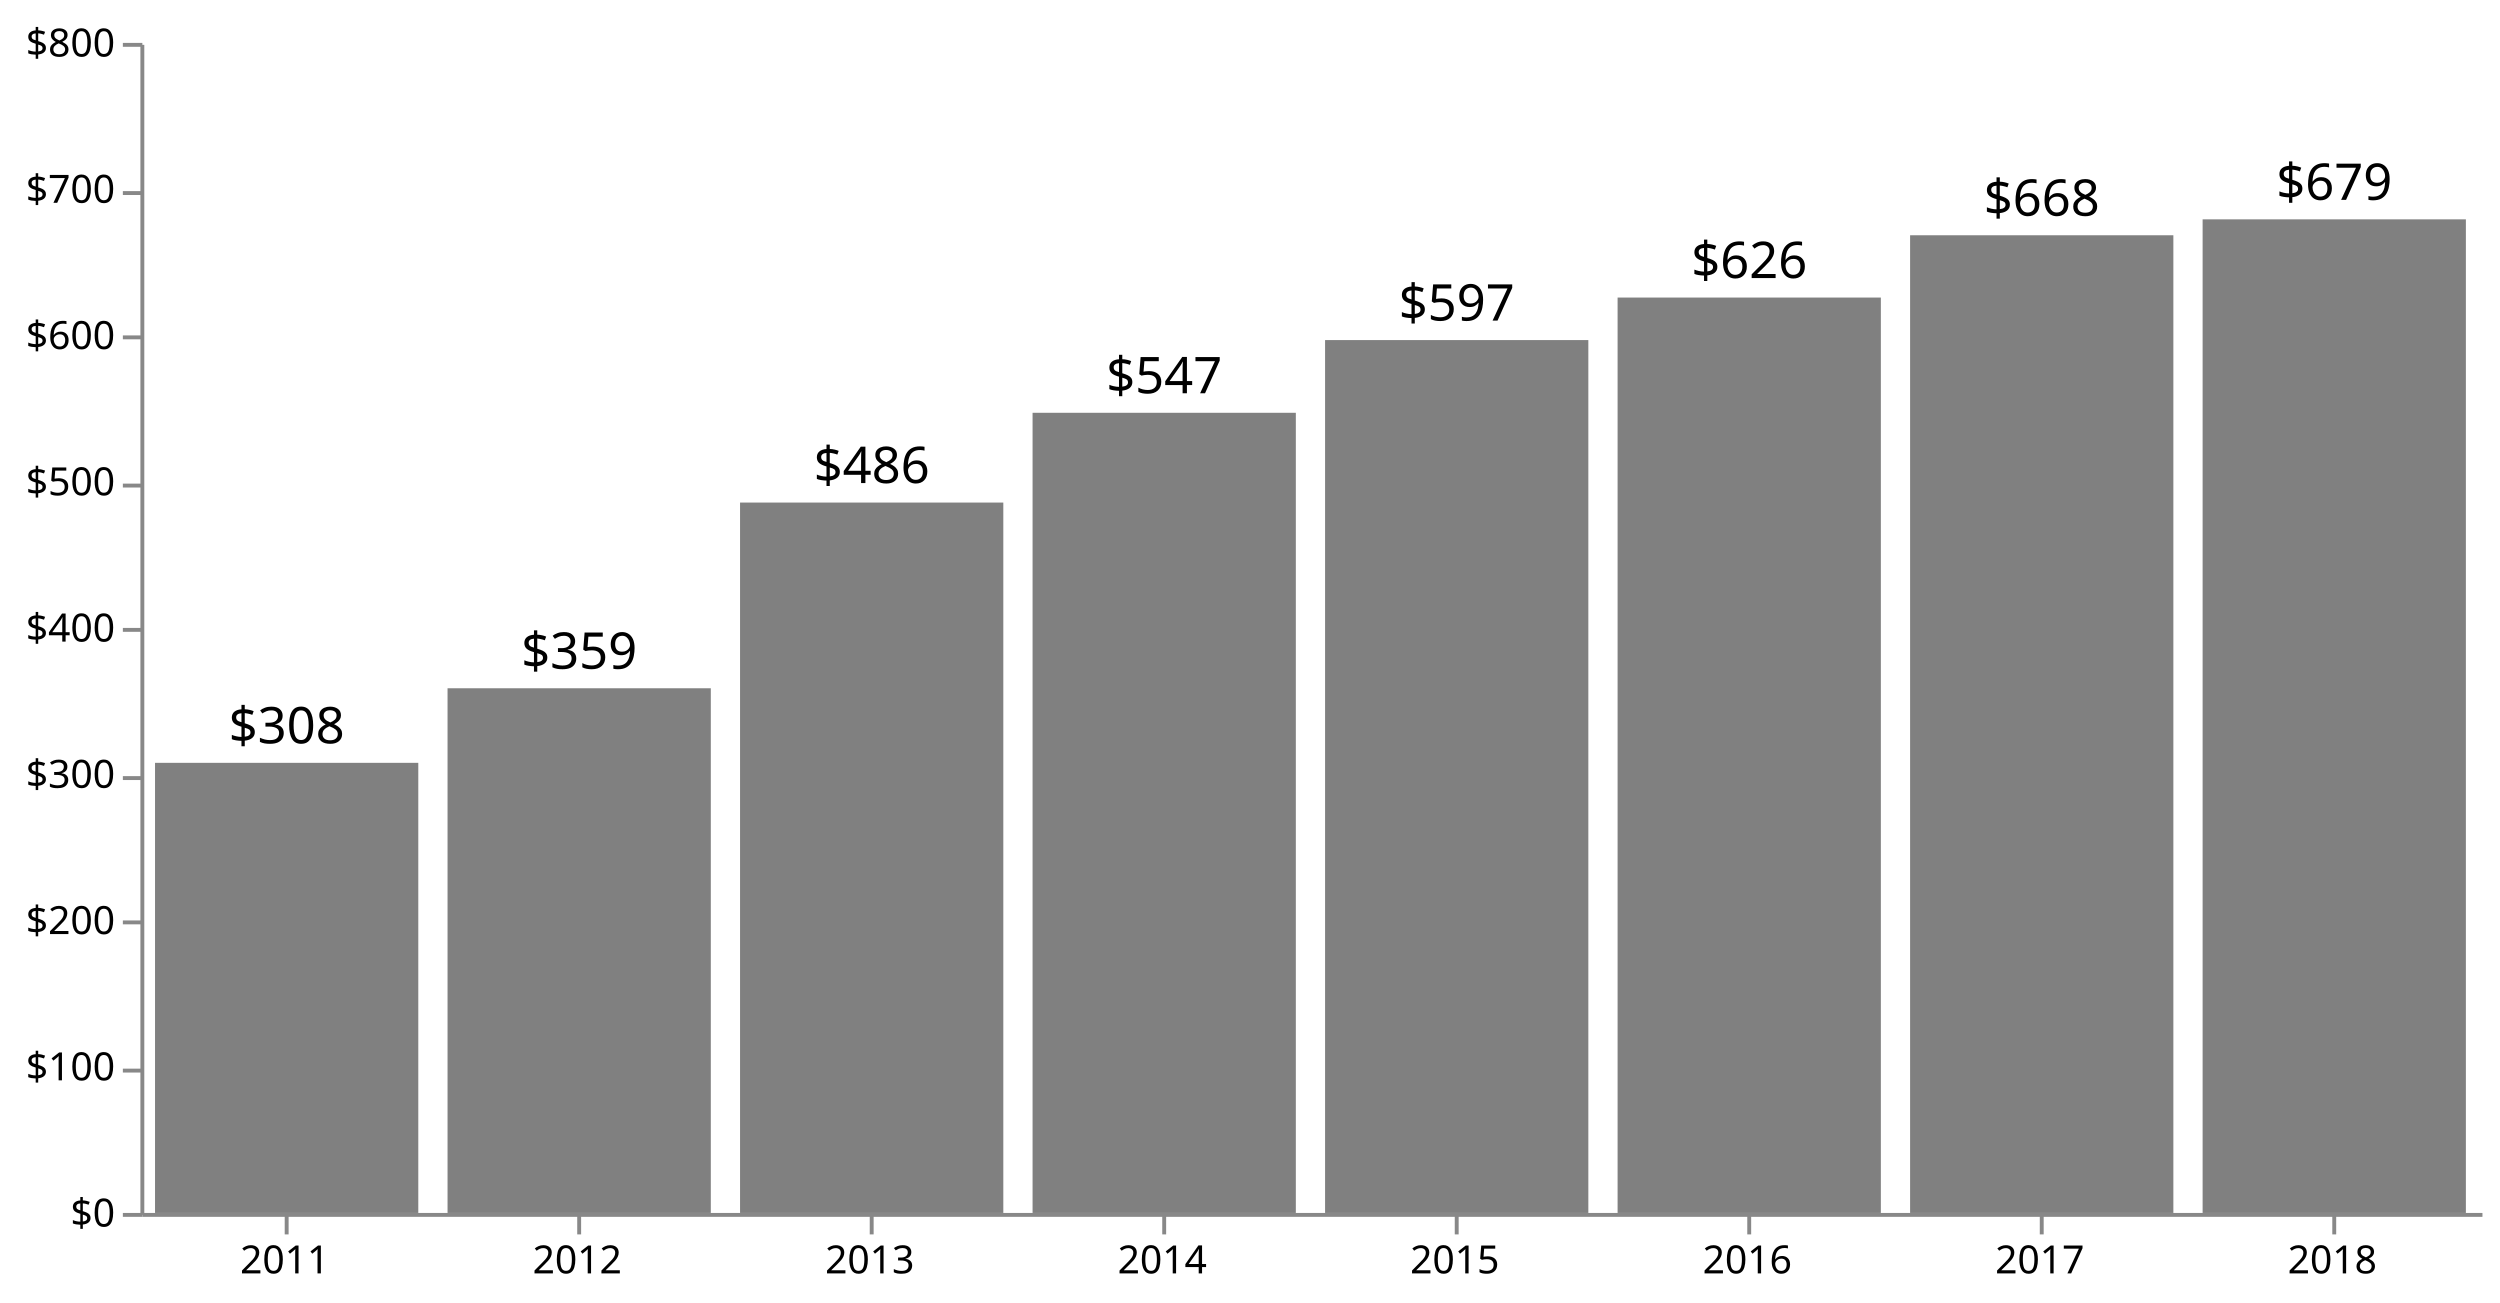
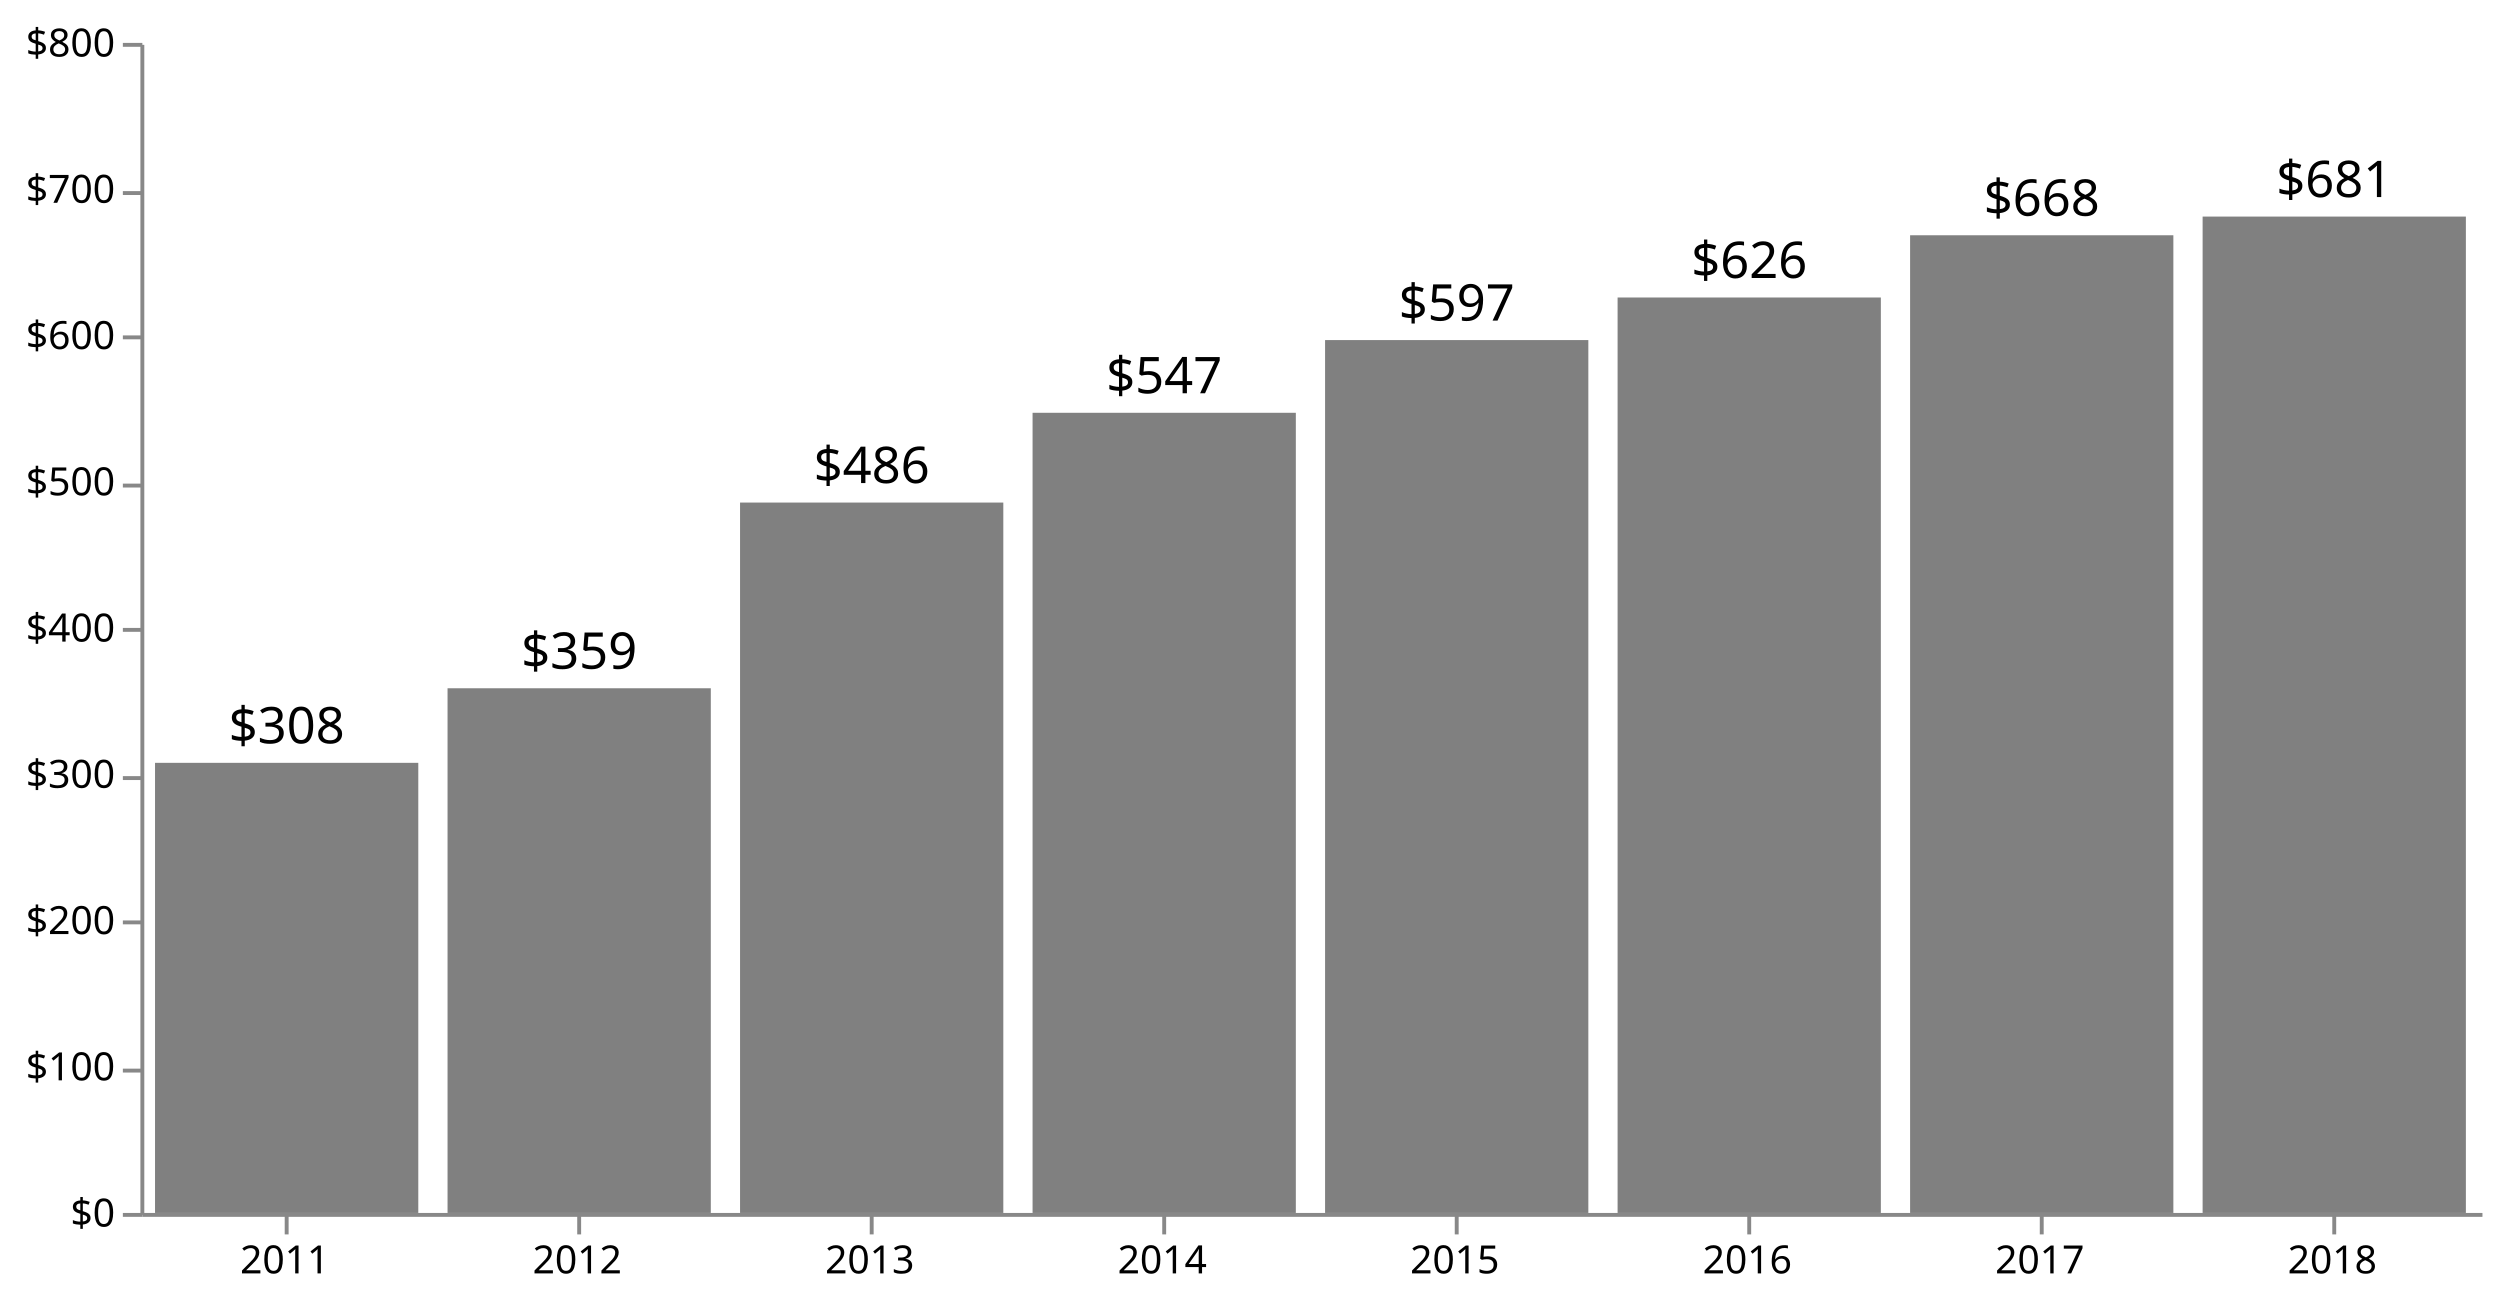
<svg xmlns="http://www.w3.org/2000/svg" class="marks" width="641" height="334" viewBox="0 0 641 334" version="1.1">
  <g transform="translate(36,11)">
    <g class="mark-group role-frame root">
      <g transform="translate(0,0)">
        <path class="background" d="M0.5,0.5h600v300h-600Z" style="fill: none; stroke: #ddd; stroke-opacity: 0;" />
        <g>
          <g class="mark-rect role-mark layer_0_marks">
-             <path d="M528.75,45.241h67.5v254.759h-67.5Z" style="fill: gray;" />
+             <path d="M528.75,44.531h67.5v255.469h-67.5Z" style="fill: gray;" />
            <path d="M453.75,49.321h67.5v250.679h-67.5Z" style="fill: gray;" />
-             <path d="M378.75,65.292h67.5v234.708h-67.5Z" style="fill: gray;" />
+             <path d="M378.75,65.278h67.5v234.722h-67.5Z" style="fill: gray;" />
            <path d="M303.75,76.195h67.5v223.805h-67.5Z" style="fill: gray;" />
            <path d="M228.75,94.839h67.5v205.161h-67.5Z" style="fill: gray;" />
            <path d="M153.75,117.856h67.5v182.144h-67.5Z" style="fill: gray;" />
            <path d="M78.75,165.47h67.5v134.53h-67.5Z" style="fill: gray;" />
            <path d="M3.75,184.591h67.5v115.409h-67.5Z" style="fill: gray;" />
          </g>
          <g class="mark-text role-mark layer_1_marks">
-             <text text-anchor="middle" transform="translate(562.5,40.24073)" style="font: 13px sans-serif; fill: black;">$679</text>
+             <text text-anchor="middle" transform="translate(562.5,39.53125)" style="font: 13px sans-serif; fill: black;">$681</text>
            <text text-anchor="middle" transform="translate(487.5,44.32065)" style="font: 13px sans-serif; fill: black;">$668</text>
-             <text text-anchor="middle" transform="translate(412.5,60.29219)" style="font: 13px sans-serif; fill: black;">$626</text>
+             <text text-anchor="middle" transform="translate(412.5,60.27826)" style="font: 13px sans-serif; fill: black;">$626</text>
            <text text-anchor="middle" transform="translate(337.5,71.19529)" style="font: 13px sans-serif; fill: black;">$597</text>
            <text text-anchor="middle" transform="translate(262.5,89.8388)" style="font: 13px sans-serif; fill: black;">$547</text>
            <text text-anchor="middle" transform="translate(187.5,112.8558)" style="font: 13px sans-serif; fill: black;">$486</text>
            <text text-anchor="middle" transform="translate(112.5,160.4704)" style="font: 13px sans-serif; fill: black;">$359</text>
            <text text-anchor="middle" transform="translate(37.5,179.5911)" style="font: 13px sans-serif; fill: black;">$308</text>
          </g>
          <g class="mark-group role-axis">
            <g transform="translate(0.5,300.5)">
              <path class="background" d="M0,0h0v0h0Z" style="pointer-events: none; fill: none;" />
              <g>
                <g class="mark-rule role-axis-tick" style="pointer-events: none;">
                  <line transform="translate(37,0)" x2="0" y2="5" style="fill: none; stroke: #888; stroke-width: 1; opacity: 1;" />
                  <line transform="translate(112,0)" x2="0" y2="5" style="fill: none; stroke: #888; stroke-width: 1; opacity: 1;" />
                  <line transform="translate(187,0)" x2="0" y2="5" style="fill: none; stroke: #888; stroke-width: 1; opacity: 1;" />
                  <line transform="translate(262,0)" x2="0" y2="5" style="fill: none; stroke: #888; stroke-width: 1; opacity: 1;" />
                  <line transform="translate(337,0)" x2="0" y2="5" style="fill: none; stroke: #888; stroke-width: 1; opacity: 1;" />
                  <line transform="translate(412,0)" x2="0" y2="5" style="fill: none; stroke: #888; stroke-width: 1; opacity: 1;" />
                  <line transform="translate(487,0)" x2="0" y2="5" style="fill: none; stroke: #888; stroke-width: 1; opacity: 1;" />
                  <line transform="translate(562,0)" x2="0" y2="5" style="fill: none; stroke: #888; stroke-width: 1; opacity: 1;" />
                </g>
                <g class="mark-text role-axis-label" style="pointer-events: none;">
                  <text text-anchor="middle" transform="translate(36.5,15)" style="font: 10px sans-serif; fill: #000; opacity: 1;">2011</text>
                  <text text-anchor="middle" transform="translate(111.5,15)" style="font: 10px sans-serif; fill: #000; opacity: 1;">2012</text>
                  <text text-anchor="middle" transform="translate(186.5,15)" style="font: 10px sans-serif; fill: #000; opacity: 1;">2013</text>
                  <text text-anchor="middle" transform="translate(261.5,15)" style="font: 10px sans-serif; fill: #000; opacity: 1;">2014</text>
                  <text text-anchor="middle" transform="translate(336.5,15)" style="font: 10px sans-serif; fill: #000; opacity: 1;">2015</text>
                  <text text-anchor="middle" transform="translate(411.5,15)" style="font: 10px sans-serif; fill: #000; opacity: 1;">2016</text>
                  <text text-anchor="middle" transform="translate(486.5,15)" style="font: 10px sans-serif; fill: #000; opacity: 1;">2017</text>
                  <text text-anchor="middle" transform="translate(561.5,15)" style="font: 10px sans-serif; fill: #000; opacity: 1;">2018</text>
                </g>
                <g class="mark-rule role-axis-domain" style="pointer-events: none;">
                  <line transform="translate(0,0)" x2="600" y2="0" style="fill: none; stroke: #888; stroke-width: 1; opacity: 1;" />
                </g>
              </g>
            </g>
          </g>
          <g class="mark-group role-axis">
            <g transform="translate(0.5,0.5)">
              <path class="background" d="M0,0h0v0h0Z" style="pointer-events: none; fill: none;" />
              <g>
                <g class="mark-rule role-axis-tick" style="pointer-events: none;">
                  <line transform="translate(0,300)" x2="-5" y2="0" style="fill: none; stroke: #888; stroke-width: 1; opacity: 1;" />
                  <line transform="translate(0,263)" x2="-5" y2="0" style="fill: none; stroke: #888; stroke-width: 1; opacity: 1;" />
                  <line transform="translate(0,225)" x2="-5" y2="0" style="fill: none; stroke: #888; stroke-width: 1; opacity: 1;" />
                  <line transform="translate(0,188)" x2="-5" y2="0" style="fill: none; stroke: #888; stroke-width: 1; opacity: 1;" />
                  <line transform="translate(0,150)" x2="-5" y2="0" style="fill: none; stroke: #888; stroke-width: 1; opacity: 1;" />
                  <line transform="translate(0,113)" x2="-5" y2="0" style="fill: none; stroke: #888; stroke-width: 1; opacity: 1;" />
                  <line transform="translate(0,75)" x2="-5" y2="0" style="fill: none; stroke: #888; stroke-width: 1; opacity: 1;" />
                  <line transform="translate(0,38)" x2="-5" y2="0" style="fill: none; stroke: #888; stroke-width: 1; opacity: 1;" />
                  <line transform="translate(0,0)" x2="-5" y2="0" style="fill: none; stroke: #888; stroke-width: 1; opacity: 1;" />
                </g>
                <g class="mark-text role-axis-label" style="pointer-events: none;">
                  <text text-anchor="end" transform="translate(-7,303)" style="font: 10px sans-serif; fill: #000; opacity: 1;">$0</text>
                  <text text-anchor="end" transform="translate(-7,265.5)" style="font: 10px sans-serif; fill: #000; opacity: 1;">$100</text>
                  <text text-anchor="end" transform="translate(-7,228)" style="font: 10px sans-serif; fill: #000; opacity: 1;">$200</text>
                  <text text-anchor="end" transform="translate(-7,190.5)" style="font: 10px sans-serif; fill: #000; opacity: 1;">$300</text>
                  <text text-anchor="end" transform="translate(-7,153)" style="font: 10px sans-serif; fill: #000; opacity: 1;">$400</text>
                  <text text-anchor="end" transform="translate(-7,115.5)" style="font: 10px sans-serif; fill: #000; opacity: 1;">$500</text>
                  <text text-anchor="end" transform="translate(-7,78)" style="font: 10px sans-serif; fill: #000; opacity: 1;">$600</text>
                  <text text-anchor="end" transform="translate(-7,40.5)" style="font: 10px sans-serif; fill: #000; opacity: 1;">$700</text>
                  <text text-anchor="end" transform="translate(-7,3)" style="font: 10px sans-serif; fill: #000; opacity: 1;">$800</text>
                </g>
                <g class="mark-rule role-axis-domain" style="pointer-events: none;">
                  <line transform="translate(0,300)" x2="0" y2="-300" style="fill: none; stroke: #888; stroke-width: 1; opacity: 1;" />
                </g>
              </g>
            </g>
          </g>
        </g>
      </g>
    </g>
  </g>
</svg>
